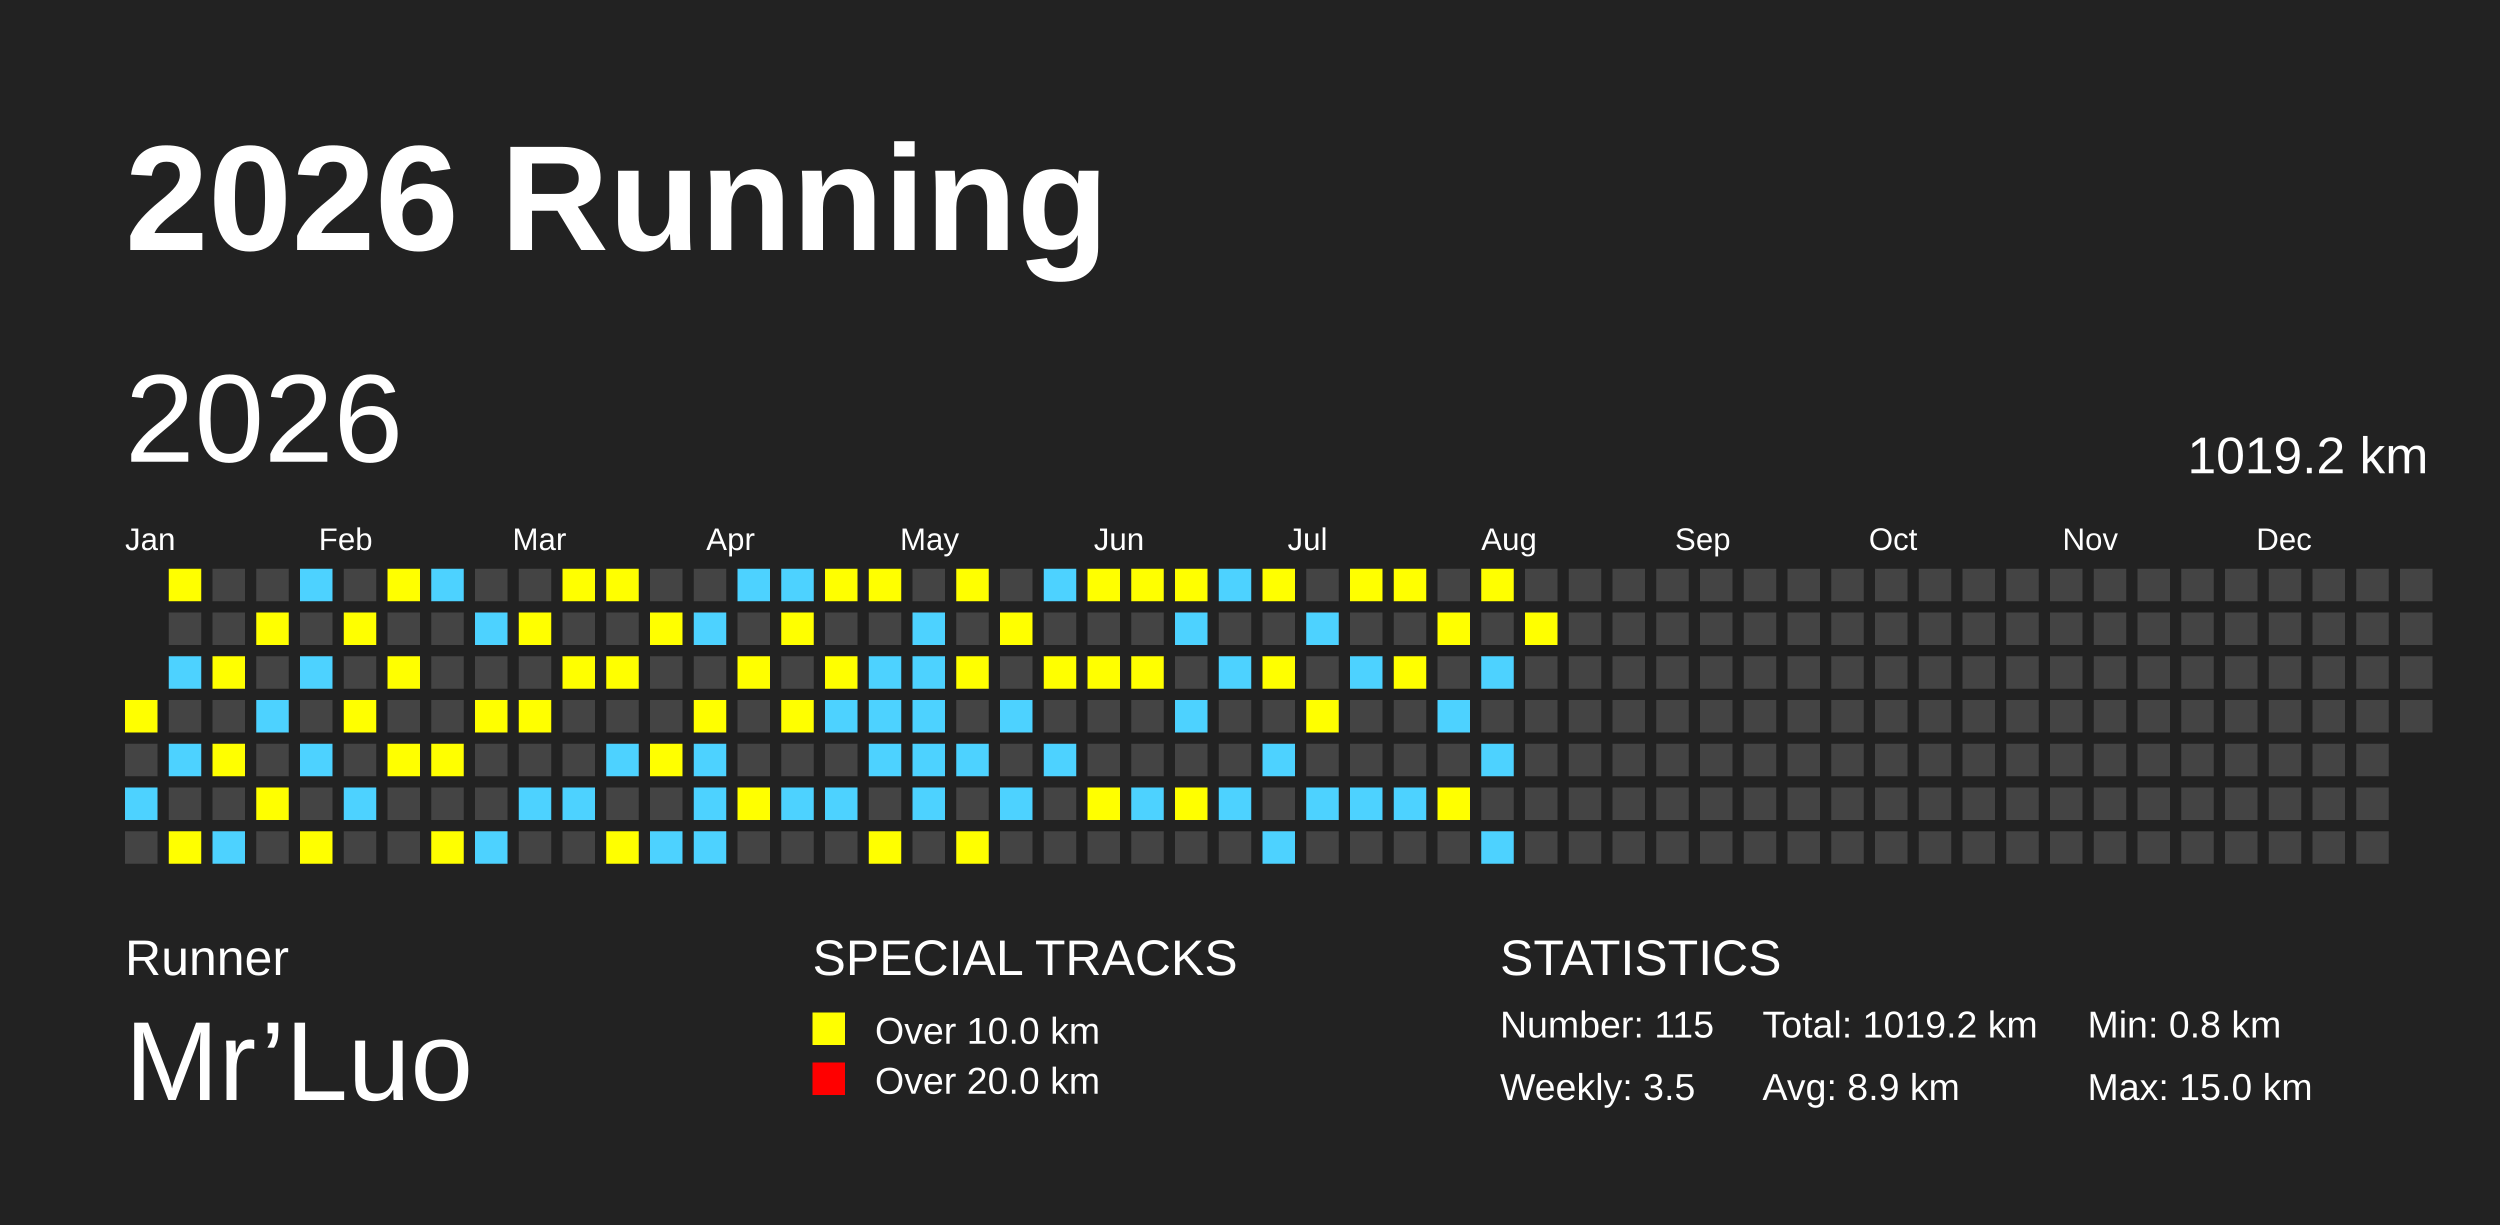
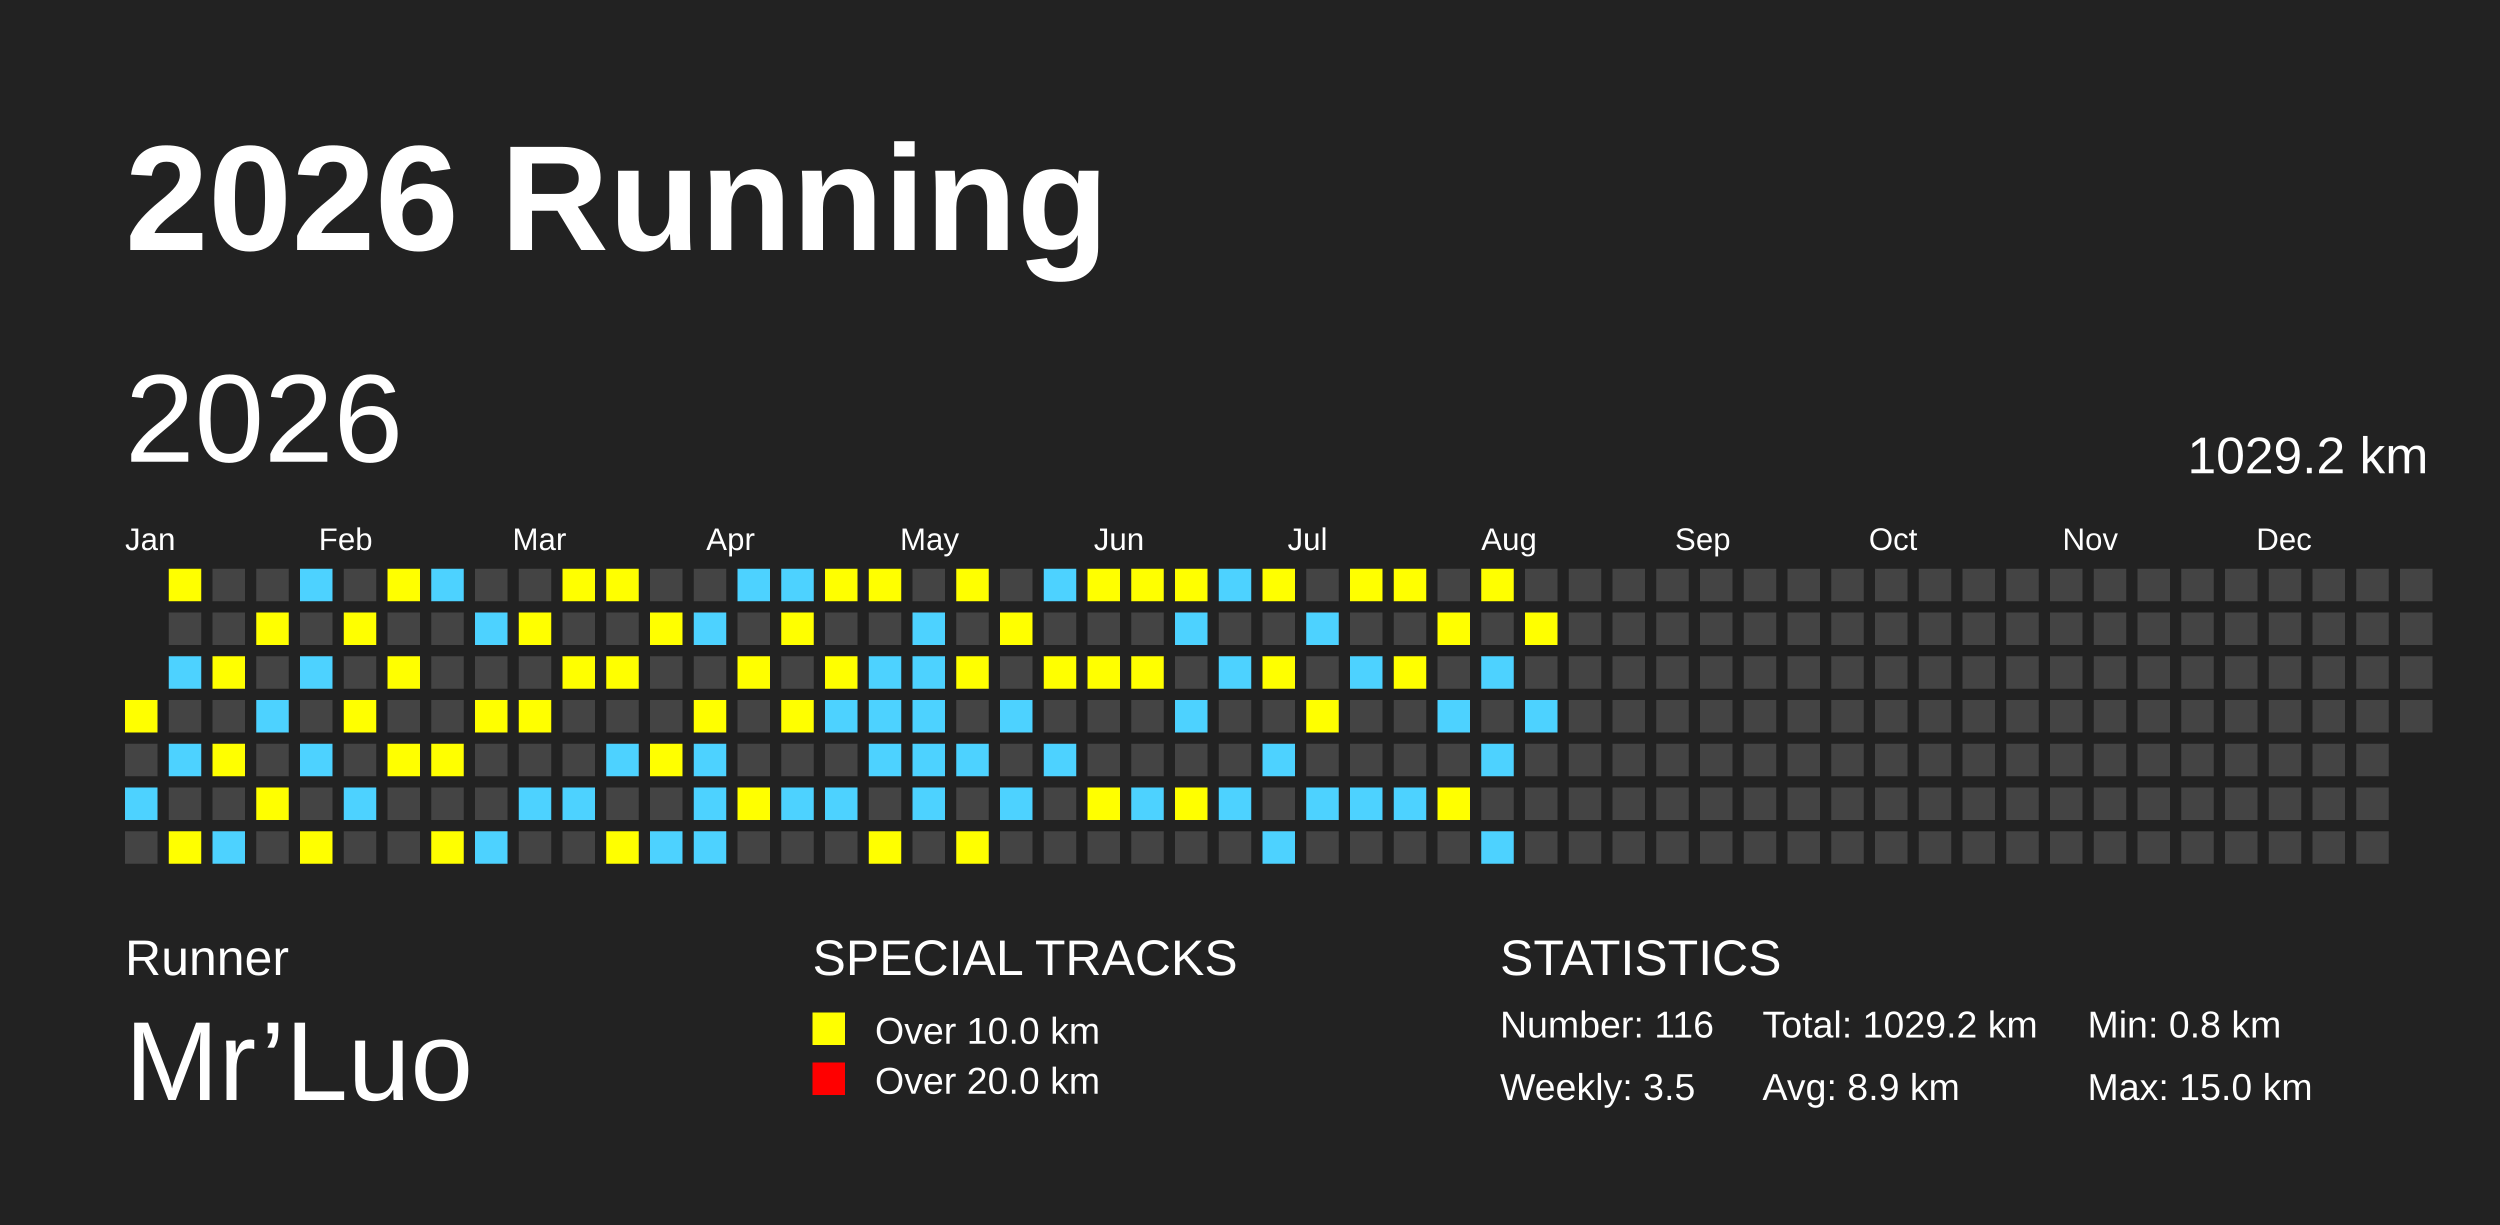
<svg xmlns="http://www.w3.org/2000/svg" baseProfile="full" height="98mm" version="1.1" viewBox="0,0,200,98" width="200mm">
  <defs />
  <rect fill="#222222" height="98" width="200" x="0" y="0" />
  <text fill="#FFFFFF" style="font-size:12px; font-family:Arial; font-weight:bold;" x="10" y="20">2026 Running</text>
  <text fill="#FFFFFF" style="font-size:4px; font-family:Arial" x="10" y="78">Runner</text>
  <text fill="#FFFFFF" style="font-size:9px; font-family:Arial" x="10" y="88">Mr’Luo</text>
  <text fill="#FFFFFF" style="font-size:4px; font-family:Arial" x="65" y="78">SPECIAL TRACKS</text>
  <rect fill="yellow" height="2.6" width="2.6" x="65" y="81" />
  <text fill="#FFFFFF" style="font-size:3px; font-family:Arial" x="70" y="83.5">Over 10.0 km</text>
  <rect fill="red" height="2.6" width="2.6" x="65" y="85" />
  <text fill="#FFFFFF" style="font-size:3px; font-family:Arial" x="70" y="87.5">Over 20.0 km</text>
  <text fill="#FFFFFF" style="font-size:4px; font-family:Arial" x="120" y="78">STATISTICS</text>
-   <text fill="#FFFFFF" style="font-size:3px; font-family:Arial" x="120" y="83">Number: 115</text>
+   <text fill="#FFFFFF" style="font-size:3px; font-family:Arial" x="120" y="83">Number: 116</text>
  <text fill="#FFFFFF" style="font-size:3px; font-family:Arial" x="120" y="88">Weekly: 3.5</text>
-   <text fill="#FFFFFF" style="font-size:3px; font-family:Arial" x="141" y="83">Total: 1019.2 km</text>
+   <text fill="#FFFFFF" style="font-size:3px; font-family:Arial" x="141" y="83">Total: 1029.2 km</text>
  <text fill="#FFFFFF" style="font-size:3px; font-family:Arial" x="141" y="88">Avg: 8.9 km</text>
  <text fill="#FFFFFF" style="font-size:3px; font-family:Arial" x="167" y="83">Min: 0.8 km</text>
  <text fill="#FFFFFF" style="font-size:3px; font-family:Arial" x="167" y="88">Max: 15.0 km</text>
  <text dominant-baseline="hanging" fill="#FFFFFF" style="font-size:10.0px; font-family:Arial;" x="10" y="30">2026</text>
-   <text dominant-baseline="hanging" fill="#FFFFFF" style="font-size:4.125px; font-family:Arial;" x="175" y="35">1019.2 km</text>
+   <text dominant-baseline="hanging" fill="#FFFFFF" style="font-size:4.125px; font-family:Arial;" x="175" y="35">1029.2 km</text>
  <text fill="#FFFFFF" style="font-size:2.5px; font-family:Arial" x="10.0" y="44">Jan</text>
  <text fill="#FFFFFF" style="font-size:2.5px; font-family:Arial" x="25.5" y="44">Feb</text>
  <text fill="#FFFFFF" style="font-size:2.5px; font-family:Arial" x="41.0" y="44">Mar</text>
  <text fill="#FFFFFF" style="font-size:2.5px; font-family:Arial" x="56.5" y="44">Apr</text>
  <text fill="#FFFFFF" style="font-size:2.5px; font-family:Arial" x="72.0" y="44">May</text>
  <text fill="#FFFFFF" style="font-size:2.5px; font-family:Arial" x="87.5" y="44">Jun</text>
  <text fill="#FFFFFF" style="font-size:2.5px; font-family:Arial" x="103.0" y="44">Jul</text>
  <text fill="#FFFFFF" style="font-size:2.5px; font-family:Arial" x="118.5" y="44">Aug</text>
  <text fill="#FFFFFF" style="font-size:2.5px; font-family:Arial" x="134.0" y="44">Sep</text>
  <text fill="#FFFFFF" style="font-size:2.5px; font-family:Arial" x="149.5" y="44">Oct</text>
  <text fill="#FFFFFF" style="font-size:2.5px; font-family:Arial" x="165.0" y="44">Nov</text>
  <text fill="#FFFFFF" style="font-size:2.5px; font-family:Arial" x="180.5" y="44">Dec</text>
  <rect fill="yellow" height="2.6" width="2.6" x="10.0" y="56.0" />
  <rect fill="#444444" height="2.6" width="2.6" x="10.0" y="59.5" />
  <rect fill="#4DD2FF" height="2.6" width="2.6" x="10.0" y="63.0" />
  <rect fill="#444444" height="2.6" width="2.6" x="10.0" y="66.5" />
  <rect fill="yellow" height="2.6" width="2.6" x="13.5" y="45.5" />
  <rect fill="#444444" height="2.6" width="2.6" x="13.5" y="49.0" />
  <rect fill="#4DD2FF" height="2.6" width="2.6" x="13.5" y="52.5" />
  <rect fill="#444444" height="2.6" width="2.6" x="13.5" y="56.0" />
  <rect fill="#4DD2FF" height="2.6" width="2.6" x="13.5" y="59.5" />
  <rect fill="#444444" height="2.6" width="2.6" x="13.5" y="63.0" />
  <rect fill="yellow" height="2.6" width="2.6" x="13.5" y="66.5" />
  <rect fill="#444444" height="2.6" width="2.6" x="17.0" y="45.5" />
  <rect fill="#444444" height="2.6" width="2.6" x="17.0" y="49.0" />
  <rect fill="yellow" height="2.6" width="2.6" x="17.0" y="52.5" />
  <rect fill="#444444" height="2.6" width="2.6" x="17.0" y="56.0" />
  <rect fill="yellow" height="2.6" width="2.6" x="17.0" y="59.5" />
  <rect fill="#444444" height="2.6" width="2.6" x="17.0" y="63.0" />
  <rect fill="#4DD2FF" height="2.6" width="2.6" x="17.0" y="66.5" />
  <rect fill="#444444" height="2.6" width="2.6" x="20.5" y="45.5" />
  <rect fill="yellow" height="2.6" width="2.6" x="20.5" y="49.0" />
  <rect fill="#444444" height="2.6" width="2.6" x="20.5" y="52.5" />
  <rect fill="#4DD2FF" height="2.6" width="2.6" x="20.5" y="56.0" />
  <rect fill="#444444" height="2.6" width="2.6" x="20.5" y="59.5" />
  <rect fill="yellow" height="2.6" width="2.6" x="20.5" y="63.0" />
  <rect fill="#444444" height="2.6" width="2.6" x="20.5" y="66.5" />
  <rect fill="#4DD2FF" height="2.6" width="2.6" x="24.0" y="45.5" />
  <rect fill="#444444" height="2.6" width="2.6" x="24.0" y="49.0" />
  <rect fill="#4DD2FF" height="2.6" width="2.6" x="24.0" y="52.5" />
  <rect fill="#444444" height="2.6" width="2.6" x="24.0" y="56.0" />
  <rect fill="#4DD2FF" height="2.6" width="2.6" x="24.0" y="59.5" />
  <rect fill="#444444" height="2.6" width="2.6" x="24.0" y="63.0" />
  <rect fill="yellow" height="2.6" width="2.6" x="24.0" y="66.5" />
  <rect fill="#444444" height="2.6" width="2.6" x="27.5" y="45.5" />
  <rect fill="yellow" height="2.6" width="2.6" x="27.5" y="49.0" />
  <rect fill="#444444" height="2.6" width="2.6" x="27.5" y="52.5" />
  <rect fill="yellow" height="2.6" width="2.6" x="27.5" y="56.0" />
  <rect fill="#444444" height="2.6" width="2.6" x="27.5" y="59.5" />
  <rect fill="#4DD2FF" height="2.6" width="2.6" x="27.5" y="63.0" />
  <rect fill="#444444" height="2.6" width="2.6" x="27.5" y="66.5" />
  <rect fill="yellow" height="2.6" width="2.6" x="31.0" y="45.5" />
  <rect fill="#444444" height="2.6" width="2.6" x="31.0" y="49.0" />
  <rect fill="yellow" height="2.6" width="2.6" x="31.0" y="52.5" />
  <rect fill="#444444" height="2.6" width="2.6" x="31.0" y="56.0" />
  <rect fill="yellow" height="2.6" width="2.6" x="31.0" y="59.5" />
  <rect fill="#444444" height="2.6" width="2.6" x="31.0" y="63.0" />
  <rect fill="#444444" height="2.6" width="2.6" x="31.0" y="66.5" />
  <rect fill="#4DD2FF" height="2.6" width="2.6" x="34.5" y="45.5" />
  <rect fill="#444444" height="2.6" width="2.6" x="34.5" y="49.0" />
  <rect fill="#444444" height="2.6" width="2.6" x="34.5" y="52.5" />
  <rect fill="#444444" height="2.6" width="2.6" x="34.5" y="56.0" />
  <rect fill="yellow" height="2.6" width="2.6" x="34.5" y="59.5" />
  <rect fill="#444444" height="2.6" width="2.6" x="34.5" y="63.0" />
  <rect fill="yellow" height="2.6" width="2.6" x="34.5" y="66.5" />
  <rect fill="#444444" height="2.6" width="2.6" x="38.0" y="45.5" />
  <rect fill="#4DD2FF" height="2.6" width="2.6" x="38.0" y="49.0" />
  <rect fill="#444444" height="2.6" width="2.6" x="38.0" y="52.5" />
  <rect fill="yellow" height="2.6" width="2.6" x="38.0" y="56.0" />
  <rect fill="#444444" height="2.6" width="2.6" x="38.0" y="59.5" />
  <rect fill="#444444" height="2.6" width="2.6" x="38.0" y="63.0" />
  <rect fill="#4DD2FF" height="2.6" width="2.6" x="38.0" y="66.5" />
  <rect fill="#444444" height="2.6" width="2.6" x="41.5" y="45.5" />
  <rect fill="yellow" height="2.6" width="2.6" x="41.5" y="49.0" />
  <rect fill="#444444" height="2.6" width="2.6" x="41.5" y="52.5" />
  <rect fill="yellow" height="2.6" width="2.6" x="41.5" y="56.0" />
  <rect fill="#444444" height="2.6" width="2.6" x="41.5" y="59.5" />
  <rect fill="#4DD2FF" height="2.6" width="2.6" x="41.5" y="63.0" />
  <rect fill="#444444" height="2.6" width="2.6" x="41.5" y="66.5" />
  <rect fill="yellow" height="2.6" width="2.6" x="45.0" y="45.5" />
  <rect fill="#444444" height="2.6" width="2.6" x="45.0" y="49.0" />
  <rect fill="yellow" height="2.6" width="2.6" x="45.0" y="52.5" />
  <rect fill="#444444" height="2.6" width="2.6" x="45.0" y="56.0" />
  <rect fill="#444444" height="2.6" width="2.6" x="45.0" y="59.5" />
  <rect fill="#4DD2FF" height="2.6" width="2.6" x="45.0" y="63.0" />
  <rect fill="#444444" height="2.6" width="2.6" x="45.0" y="66.5" />
  <rect fill="yellow" height="2.6" width="2.6" x="48.5" y="45.5" />
  <rect fill="#444444" height="2.6" width="2.6" x="48.5" y="49.0" />
  <rect fill="yellow" height="2.6" width="2.6" x="48.5" y="52.5" />
  <rect fill="#444444" height="2.6" width="2.6" x="48.5" y="56.0" />
  <rect fill="#4DD2FF" height="2.6" width="2.6" x="48.5" y="59.5" />
  <rect fill="#444444" height="2.6" width="2.6" x="48.5" y="63.0" />
  <rect fill="yellow" height="2.6" width="2.6" x="48.5" y="66.5" />
  <rect fill="#444444" height="2.6" width="2.6" x="52.0" y="45.5" />
  <rect fill="yellow" height="2.6" width="2.6" x="52.0" y="49.0" />
  <rect fill="#444444" height="2.6" width="2.6" x="52.0" y="52.5" />
  <rect fill="#444444" height="2.6" width="2.6" x="52.0" y="56.0" />
  <rect fill="yellow" height="2.6" width="2.6" x="52.0" y="59.5" />
  <rect fill="#444444" height="2.6" width="2.6" x="52.0" y="63.0" />
  <rect fill="#4DD2FF" height="2.6" width="2.6" x="52.0" y="66.5" />
  <rect fill="#444444" height="2.6" width="2.6" x="55.5" y="45.5" />
  <rect fill="#4DD2FF" height="2.6" width="2.6" x="55.5" y="49.0" />
  <rect fill="#444444" height="2.6" width="2.6" x="55.5" y="52.5" />
  <rect fill="yellow" height="2.6" width="2.6" x="55.5" y="56.0" />
  <rect fill="#4DD2FF" height="2.6" width="2.6" x="55.5" y="59.5" />
  <rect fill="#4DD2FF" height="2.6" width="2.6" x="55.5" y="63.0" />
  <rect fill="#4DD2FF" height="2.6" width="2.6" x="55.5" y="66.5" />
  <rect fill="#4DD2FF" height="2.6" width="2.6" x="59.0" y="45.5" />
  <rect fill="#444444" height="2.6" width="2.6" x="59.0" y="49.0" />
  <rect fill="yellow" height="2.6" width="2.6" x="59.0" y="52.5" />
  <rect fill="#444444" height="2.6" width="2.6" x="59.0" y="56.0" />
  <rect fill="#444444" height="2.6" width="2.6" x="59.0" y="59.5" />
  <rect fill="yellow" height="2.6" width="2.6" x="59.0" y="63.0" />
  <rect fill="#444444" height="2.6" width="2.6" x="59.0" y="66.5" />
  <rect fill="#4DD2FF" height="2.6" width="2.6" x="62.5" y="45.5" />
  <rect fill="yellow" height="2.6" width="2.6" x="62.5" y="49.0" />
  <rect fill="#444444" height="2.6" width="2.6" x="62.5" y="52.5" />
  <rect fill="yellow" height="2.6" width="2.6" x="62.5" y="56.0" />
  <rect fill="#444444" height="2.6" width="2.6" x="62.5" y="59.5" />
  <rect fill="#4DD2FF" height="2.6" width="2.6" x="62.5" y="63.0" />
  <rect fill="#444444" height="2.6" width="2.6" x="62.5" y="66.5" />
  <rect fill="yellow" height="2.6" width="2.6" x="66.0" y="45.5" />
  <rect fill="#444444" height="2.6" width="2.6" x="66.0" y="49.0" />
  <rect fill="yellow" height="2.6" width="2.6" x="66.0" y="52.5" />
  <rect fill="#4DD2FF" height="2.6" width="2.6" x="66.0" y="56.0" />
  <rect fill="#444444" height="2.6" width="2.6" x="66.0" y="59.5" />
  <rect fill="#4DD2FF" height="2.6" width="2.6" x="66.0" y="63.0" />
  <rect fill="#444444" height="2.6" width="2.6" x="66.0" y="66.5" />
  <rect fill="yellow" height="2.6" width="2.6" x="69.5" y="45.5" />
  <rect fill="#444444" height="2.6" width="2.6" x="69.5" y="49.0" />
  <rect fill="#4DD2FF" height="2.6" width="2.6" x="69.5" y="52.5" />
  <rect fill="#4DD2FF" height="2.6" width="2.6" x="69.5" y="56.0" />
  <rect fill="#4DD2FF" height="2.6" width="2.6" x="69.5" y="59.5" />
  <rect fill="#444444" height="2.6" width="2.6" x="69.5" y="63.0" />
  <rect fill="yellow" height="2.6" width="2.6" x="69.5" y="66.5" />
  <rect fill="#444444" height="2.6" width="2.6" x="73.0" y="45.5" />
  <rect fill="#4DD2FF" height="2.6" width="2.6" x="73.0" y="49.0" />
  <rect fill="#4DD2FF" height="2.6" width="2.6" x="73.0" y="52.5" />
  <rect fill="#4DD2FF" height="2.6" width="2.6" x="73.0" y="56.0" />
  <rect fill="#4DD2FF" height="2.6" width="2.6" x="73.0" y="59.5" />
  <rect fill="#4DD2FF" height="2.6" width="2.6" x="73.0" y="63.0" />
  <rect fill="#444444" height="2.6" width="2.6" x="73.0" y="66.5" />
  <rect fill="yellow" height="2.6" width="2.6" x="76.5" y="45.5" />
  <rect fill="#444444" height="2.6" width="2.6" x="76.5" y="49.0" />
  <rect fill="yellow" height="2.6" width="2.6" x="76.5" y="52.5" />
  <rect fill="#444444" height="2.6" width="2.6" x="76.5" y="56.0" />
  <rect fill="#4DD2FF" height="2.6" width="2.6" x="76.5" y="59.5" />
  <rect fill="#444444" height="2.6" width="2.6" x="76.5" y="63.0" />
  <rect fill="yellow" height="2.6" width="2.6" x="76.5" y="66.5" />
  <rect fill="#444444" height="2.6" width="2.6" x="80.0" y="45.5" />
  <rect fill="yellow" height="2.6" width="2.6" x="80.0" y="49.0" />
  <rect fill="#444444" height="2.6" width="2.6" x="80.0" y="52.5" />
  <rect fill="#4DD2FF" height="2.6" width="2.6" x="80.0" y="56.0" />
  <rect fill="#444444" height="2.6" width="2.6" x="80.0" y="59.5" />
  <rect fill="#4DD2FF" height="2.6" width="2.6" x="80.0" y="63.0" />
  <rect fill="#444444" height="2.6" width="2.6" x="80.0" y="66.5" />
  <rect fill="#4DD2FF" height="2.6" width="2.6" x="83.5" y="45.5" />
  <rect fill="#444444" height="2.6" width="2.6" x="83.5" y="49.0" />
  <rect fill="yellow" height="2.6" width="2.6" x="83.5" y="52.5" />
  <rect fill="#444444" height="2.6" width="2.6" x="83.5" y="56.0" />
  <rect fill="#4DD2FF" height="2.6" width="2.6" x="83.5" y="59.5" />
  <rect fill="#444444" height="2.6" width="2.6" x="83.5" y="63.0" />
  <rect fill="#444444" height="2.6" width="2.6" x="83.5" y="66.5" />
  <rect fill="yellow" height="2.6" width="2.6" x="87.0" y="45.5" />
  <rect fill="#444444" height="2.6" width="2.6" x="87.0" y="49.0" />
  <rect fill="yellow" height="2.6" width="2.6" x="87.0" y="52.5" />
  <rect fill="#444444" height="2.6" width="2.6" x="87.0" y="56.0" />
  <rect fill="#444444" height="2.6" width="2.6" x="87.0" y="59.5" />
  <rect fill="yellow" height="2.6" width="2.6" x="87.0" y="63.0" />
  <rect fill="#444444" height="2.6" width="2.6" x="87.0" y="66.5" />
  <rect fill="yellow" height="2.6" width="2.6" x="90.5" y="45.5" />
  <rect fill="#444444" height="2.6" width="2.6" x="90.5" y="49.0" />
  <rect fill="yellow" height="2.6" width="2.6" x="90.5" y="52.5" />
  <rect fill="#444444" height="2.6" width="2.6" x="90.5" y="56.0" />
  <rect fill="#444444" height="2.6" width="2.6" x="90.5" y="59.5" />
  <rect fill="#4DD2FF" height="2.6" width="2.6" x="90.5" y="63.0" />
  <rect fill="#444444" height="2.6" width="2.6" x="90.5" y="66.5" />
  <rect fill="yellow" height="2.6" width="2.6" x="94.0" y="45.5" />
  <rect fill="#4DD2FF" height="2.6" width="2.6" x="94.0" y="49.0" />
  <rect fill="#444444" height="2.6" width="2.6" x="94.0" y="52.5" />
  <rect fill="#4DD2FF" height="2.6" width="2.6" x="94.0" y="56.0" />
  <rect fill="#444444" height="2.6" width="2.6" x="94.0" y="59.5" />
  <rect fill="yellow" height="2.6" width="2.6" x="94.0" y="63.0" />
  <rect fill="#444444" height="2.6" width="2.6" x="94.0" y="66.5" />
  <rect fill="#4DD2FF" height="2.6" width="2.6" x="97.5" y="45.5" />
  <rect fill="#444444" height="2.6" width="2.6" x="97.5" y="49.0" />
  <rect fill="#4DD2FF" height="2.6" width="2.6" x="97.5" y="52.5" />
  <rect fill="#444444" height="2.6" width="2.6" x="97.5" y="56.0" />
  <rect fill="#444444" height="2.6" width="2.6" x="97.5" y="59.5" />
  <rect fill="#4DD2FF" height="2.6" width="2.6" x="97.5" y="63.0" />
  <rect fill="#444444" height="2.6" width="2.6" x="97.5" y="66.5" />
  <rect fill="yellow" height="2.6" width="2.6" x="101.0" y="45.5" />
  <rect fill="#444444" height="2.6" width="2.6" x="101.0" y="49.0" />
  <rect fill="yellow" height="2.6" width="2.6" x="101.0" y="52.5" />
  <rect fill="#444444" height="2.6" width="2.6" x="101.0" y="56.0" />
  <rect fill="#4DD2FF" height="2.6" width="2.6" x="101.0" y="59.5" />
  <rect fill="#444444" height="2.6" width="2.6" x="101.0" y="63.0" />
  <rect fill="#4DD2FF" height="2.6" width="2.6" x="101.0" y="66.5" />
  <rect fill="#444444" height="2.6" width="2.6" x="104.5" y="45.5" />
  <rect fill="#4DD2FF" height="2.6" width="2.6" x="104.5" y="49.0" />
  <rect fill="#444444" height="2.6" width="2.6" x="104.5" y="52.5" />
  <rect fill="yellow" height="2.6" width="2.6" x="104.5" y="56.0" />
  <rect fill="#444444" height="2.6" width="2.6" x="104.5" y="59.5" />
  <rect fill="#4DD2FF" height="2.6" width="2.6" x="104.5" y="63.0" />
  <rect fill="#444444" height="2.6" width="2.6" x="104.5" y="66.5" />
  <rect fill="yellow" height="2.6" width="2.6" x="108.0" y="45.5" />
  <rect fill="#444444" height="2.6" width="2.6" x="108.0" y="49.0" />
  <rect fill="#4DD2FF" height="2.6" width="2.6" x="108.0" y="52.5" />
  <rect fill="#444444" height="2.6" width="2.6" x="108.0" y="56.0" />
  <rect fill="#444444" height="2.6" width="2.6" x="108.0" y="59.5" />
  <rect fill="#4DD2FF" height="2.6" width="2.6" x="108.0" y="63.0" />
  <rect fill="#444444" height="2.6" width="2.6" x="108.0" y="66.5" />
  <rect fill="yellow" height="2.6" width="2.6" x="111.5" y="45.5" />
  <rect fill="#444444" height="2.6" width="2.6" x="111.5" y="49.0" />
  <rect fill="yellow" height="2.6" width="2.6" x="111.5" y="52.5" />
  <rect fill="#444444" height="2.6" width="2.6" x="111.5" y="56.0" />
  <rect fill="#444444" height="2.6" width="2.6" x="111.5" y="59.5" />
  <rect fill="#4DD2FF" height="2.6" width="2.6" x="111.5" y="63.0" />
  <rect fill="#444444" height="2.6" width="2.6" x="111.5" y="66.5" />
  <rect fill="#444444" height="2.6" width="2.6" x="115.0" y="45.5" />
  <rect fill="yellow" height="2.6" width="2.6" x="115.0" y="49.0" />
  <rect fill="#444444" height="2.6" width="2.6" x="115.0" y="52.5" />
  <rect fill="#4DD2FF" height="2.6" width="2.6" x="115.0" y="56.0" />
  <rect fill="#444444" height="2.6" width="2.6" x="115.0" y="59.5" />
  <rect fill="yellow" height="2.6" width="2.6" x="115.0" y="63.0" />
  <rect fill="#444444" height="2.6" width="2.6" x="115.0" y="66.5" />
  <rect fill="yellow" height="2.6" width="2.6" x="118.5" y="45.5" />
  <rect fill="#444444" height="2.6" width="2.6" x="118.5" y="49.0" />
  <rect fill="#4DD2FF" height="2.6" width="2.6" x="118.5" y="52.5" />
  <rect fill="#444444" height="2.6" width="2.6" x="118.5" y="56.0" />
  <rect fill="#4DD2FF" height="2.6" width="2.6" x="118.5" y="59.5" />
  <rect fill="#444444" height="2.6" width="2.6" x="118.5" y="63.0" />
  <rect fill="#4DD2FF" height="2.6" width="2.6" x="118.5" y="66.5" />
  <rect fill="#444444" height="2.6" width="2.6" x="122.0" y="45.5" />
  <rect fill="yellow" height="2.6" width="2.6" x="122.0" y="49.0" />
  <rect fill="#444444" height="2.6" width="2.6" x="122.0" y="52.5" />
-   <rect fill="#444444" height="2.6" width="2.6" x="122.0" y="56.0" />
+   <rect fill="#4DD2FF" height="2.6" width="2.6" x="122.0" y="56.0" />
  <rect fill="#444444" height="2.6" width="2.6" x="122.0" y="59.5" />
  <rect fill="#444444" height="2.6" width="2.6" x="122.0" y="63.0" />
  <rect fill="#444444" height="2.6" width="2.6" x="122.0" y="66.5" />
  <rect fill="#444444" height="2.6" width="2.6" x="125.5" y="45.5" />
  <rect fill="#444444" height="2.6" width="2.6" x="125.5" y="49.0" />
  <rect fill="#444444" height="2.6" width="2.6" x="125.5" y="52.5" />
  <rect fill="#444444" height="2.6" width="2.6" x="125.5" y="56.0" />
  <rect fill="#444444" height="2.6" width="2.6" x="125.5" y="59.5" />
  <rect fill="#444444" height="2.6" width="2.6" x="125.5" y="63.0" />
  <rect fill="#444444" height="2.6" width="2.6" x="125.5" y="66.5" />
  <rect fill="#444444" height="2.6" width="2.6" x="129.0" y="45.5" />
  <rect fill="#444444" height="2.6" width="2.6" x="129.0" y="49.0" />
  <rect fill="#444444" height="2.6" width="2.6" x="129.0" y="52.5" />
  <rect fill="#444444" height="2.6" width="2.6" x="129.0" y="56.0" />
  <rect fill="#444444" height="2.6" width="2.6" x="129.0" y="59.5" />
  <rect fill="#444444" height="2.6" width="2.6" x="129.0" y="63.0" />
  <rect fill="#444444" height="2.6" width="2.6" x="129.0" y="66.5" />
  <rect fill="#444444" height="2.6" width="2.6" x="132.5" y="45.5" />
  <rect fill="#444444" height="2.6" width="2.6" x="132.5" y="49.0" />
  <rect fill="#444444" height="2.6" width="2.6" x="132.5" y="52.5" />
  <rect fill="#444444" height="2.6" width="2.6" x="132.5" y="56.0" />
  <rect fill="#444444" height="2.6" width="2.6" x="132.5" y="59.5" />
  <rect fill="#444444" height="2.6" width="2.6" x="132.5" y="63.0" />
  <rect fill="#444444" height="2.6" width="2.6" x="132.5" y="66.5" />
  <rect fill="#444444" height="2.6" width="2.6" x="136.0" y="45.5" />
  <rect fill="#444444" height="2.6" width="2.6" x="136.0" y="49.0" />
  <rect fill="#444444" height="2.6" width="2.6" x="136.0" y="52.5" />
  <rect fill="#444444" height="2.6" width="2.6" x="136.0" y="56.0" />
  <rect fill="#444444" height="2.6" width="2.6" x="136.0" y="59.5" />
  <rect fill="#444444" height="2.6" width="2.6" x="136.0" y="63.0" />
  <rect fill="#444444" height="2.6" width="2.6" x="136.0" y="66.5" />
  <rect fill="#444444" height="2.6" width="2.6" x="139.5" y="45.5" />
  <rect fill="#444444" height="2.6" width="2.6" x="139.5" y="49.0" />
  <rect fill="#444444" height="2.6" width="2.6" x="139.5" y="52.5" />
  <rect fill="#444444" height="2.6" width="2.6" x="139.5" y="56.0" />
  <rect fill="#444444" height="2.6" width="2.6" x="139.5" y="59.5" />
  <rect fill="#444444" height="2.6" width="2.6" x="139.5" y="63.0" />
  <rect fill="#444444" height="2.6" width="2.6" x="139.5" y="66.5" />
  <rect fill="#444444" height="2.6" width="2.6" x="143.0" y="45.5" />
  <rect fill="#444444" height="2.6" width="2.6" x="143.0" y="49.0" />
  <rect fill="#444444" height="2.6" width="2.6" x="143.0" y="52.5" />
  <rect fill="#444444" height="2.6" width="2.6" x="143.0" y="56.0" />
  <rect fill="#444444" height="2.6" width="2.6" x="143.0" y="59.5" />
  <rect fill="#444444" height="2.6" width="2.6" x="143.0" y="63.0" />
  <rect fill="#444444" height="2.6" width="2.6" x="143.0" y="66.5" />
  <rect fill="#444444" height="2.6" width="2.6" x="146.5" y="45.5" />
  <rect fill="#444444" height="2.6" width="2.6" x="146.5" y="49.0" />
  <rect fill="#444444" height="2.6" width="2.6" x="146.5" y="52.5" />
  <rect fill="#444444" height="2.6" width="2.6" x="146.5" y="56.0" />
  <rect fill="#444444" height="2.6" width="2.6" x="146.5" y="59.5" />
  <rect fill="#444444" height="2.6" width="2.6" x="146.5" y="63.0" />
  <rect fill="#444444" height="2.6" width="2.6" x="146.5" y="66.5" />
  <rect fill="#444444" height="2.6" width="2.6" x="150.0" y="45.5" />
  <rect fill="#444444" height="2.6" width="2.6" x="150.0" y="49.0" />
  <rect fill="#444444" height="2.6" width="2.6" x="150.0" y="52.5" />
  <rect fill="#444444" height="2.6" width="2.6" x="150.0" y="56.0" />
  <rect fill="#444444" height="2.6" width="2.6" x="150.0" y="59.5" />
  <rect fill="#444444" height="2.6" width="2.6" x="150.0" y="63.0" />
  <rect fill="#444444" height="2.6" width="2.6" x="150.0" y="66.5" />
  <rect fill="#444444" height="2.6" width="2.6" x="153.5" y="45.5" />
  <rect fill="#444444" height="2.6" width="2.6" x="153.5" y="49.0" />
  <rect fill="#444444" height="2.6" width="2.6" x="153.5" y="52.5" />
  <rect fill="#444444" height="2.6" width="2.6" x="153.5" y="56.0" />
  <rect fill="#444444" height="2.6" width="2.6" x="153.5" y="59.5" />
  <rect fill="#444444" height="2.6" width="2.6" x="153.5" y="63.0" />
  <rect fill="#444444" height="2.6" width="2.6" x="153.5" y="66.5" />
  <rect fill="#444444" height="2.6" width="2.6" x="157.0" y="45.5" />
  <rect fill="#444444" height="2.6" width="2.6" x="157.0" y="49.0" />
  <rect fill="#444444" height="2.6" width="2.6" x="157.0" y="52.5" />
  <rect fill="#444444" height="2.6" width="2.6" x="157.0" y="56.0" />
  <rect fill="#444444" height="2.6" width="2.6" x="157.0" y="59.5" />
  <rect fill="#444444" height="2.6" width="2.6" x="157.0" y="63.0" />
  <rect fill="#444444" height="2.6" width="2.6" x="157.0" y="66.5" />
  <rect fill="#444444" height="2.6" width="2.6" x="160.5" y="45.5" />
  <rect fill="#444444" height="2.6" width="2.6" x="160.5" y="49.0" />
  <rect fill="#444444" height="2.6" width="2.6" x="160.5" y="52.5" />
  <rect fill="#444444" height="2.6" width="2.6" x="160.5" y="56.0" />
  <rect fill="#444444" height="2.6" width="2.6" x="160.5" y="59.5" />
  <rect fill="#444444" height="2.6" width="2.6" x="160.5" y="63.0" />
  <rect fill="#444444" height="2.6" width="2.6" x="160.5" y="66.5" />
  <rect fill="#444444" height="2.6" width="2.6" x="164.0" y="45.5" />
  <rect fill="#444444" height="2.6" width="2.6" x="164.0" y="49.0" />
  <rect fill="#444444" height="2.6" width="2.6" x="164.0" y="52.5" />
  <rect fill="#444444" height="2.6" width="2.6" x="164.0" y="56.0" />
  <rect fill="#444444" height="2.6" width="2.6" x="164.0" y="59.5" />
  <rect fill="#444444" height="2.6" width="2.6" x="164.0" y="63.0" />
  <rect fill="#444444" height="2.6" width="2.6" x="164.0" y="66.5" />
  <rect fill="#444444" height="2.6" width="2.6" x="167.5" y="45.5" />
  <rect fill="#444444" height="2.6" width="2.6" x="167.5" y="49.0" />
  <rect fill="#444444" height="2.6" width="2.6" x="167.5" y="52.5" />
  <rect fill="#444444" height="2.6" width="2.6" x="167.5" y="56.0" />
  <rect fill="#444444" height="2.6" width="2.6" x="167.5" y="59.5" />
  <rect fill="#444444" height="2.6" width="2.6" x="167.5" y="63.0" />
  <rect fill="#444444" height="2.6" width="2.6" x="167.5" y="66.5" />
  <rect fill="#444444" height="2.6" width="2.6" x="171.0" y="45.5" />
  <rect fill="#444444" height="2.6" width="2.6" x="171.0" y="49.0" />
  <rect fill="#444444" height="2.6" width="2.6" x="171.0" y="52.5" />
  <rect fill="#444444" height="2.6" width="2.6" x="171.0" y="56.0" />
  <rect fill="#444444" height="2.6" width="2.6" x="171.0" y="59.5" />
  <rect fill="#444444" height="2.6" width="2.6" x="171.0" y="63.0" />
  <rect fill="#444444" height="2.6" width="2.6" x="171.0" y="66.5" />
  <rect fill="#444444" height="2.6" width="2.6" x="174.5" y="45.5" />
  <rect fill="#444444" height="2.6" width="2.6" x="174.5" y="49.0" />
  <rect fill="#444444" height="2.6" width="2.6" x="174.5" y="52.5" />
  <rect fill="#444444" height="2.6" width="2.6" x="174.5" y="56.0" />
  <rect fill="#444444" height="2.6" width="2.6" x="174.5" y="59.5" />
  <rect fill="#444444" height="2.6" width="2.6" x="174.5" y="63.0" />
  <rect fill="#444444" height="2.6" width="2.6" x="174.5" y="66.5" />
  <rect fill="#444444" height="2.6" width="2.6" x="178.0" y="45.5" />
  <rect fill="#444444" height="2.6" width="2.6" x="178.0" y="49.0" />
  <rect fill="#444444" height="2.6" width="2.6" x="178.0" y="52.5" />
  <rect fill="#444444" height="2.6" width="2.6" x="178.0" y="56.0" />
  <rect fill="#444444" height="2.6" width="2.6" x="178.0" y="59.5" />
  <rect fill="#444444" height="2.6" width="2.6" x="178.0" y="63.0" />
  <rect fill="#444444" height="2.6" width="2.6" x="178.0" y="66.5" />
  <rect fill="#444444" height="2.6" width="2.6" x="181.5" y="45.5" />
  <rect fill="#444444" height="2.6" width="2.6" x="181.5" y="49.0" />
  <rect fill="#444444" height="2.6" width="2.6" x="181.5" y="52.5" />
  <rect fill="#444444" height="2.6" width="2.6" x="181.5" y="56.0" />
  <rect fill="#444444" height="2.6" width="2.6" x="181.5" y="59.5" />
  <rect fill="#444444" height="2.6" width="2.6" x="181.5" y="63.0" />
  <rect fill="#444444" height="2.6" width="2.6" x="181.5" y="66.5" />
  <rect fill="#444444" height="2.6" width="2.6" x="185.0" y="45.5" />
  <rect fill="#444444" height="2.6" width="2.6" x="185.0" y="49.0" />
  <rect fill="#444444" height="2.6" width="2.6" x="185.0" y="52.5" />
  <rect fill="#444444" height="2.6" width="2.6" x="185.0" y="56.0" />
  <rect fill="#444444" height="2.6" width="2.6" x="185.0" y="59.5" />
  <rect fill="#444444" height="2.6" width="2.6" x="185.0" y="63.0" />
  <rect fill="#444444" height="2.6" width="2.6" x="185.0" y="66.5" />
  <rect fill="#444444" height="2.6" width="2.6" x="188.5" y="45.5" />
  <rect fill="#444444" height="2.6" width="2.6" x="188.5" y="49.0" />
  <rect fill="#444444" height="2.6" width="2.6" x="188.5" y="52.5" />
  <rect fill="#444444" height="2.6" width="2.6" x="188.5" y="56.0" />
  <rect fill="#444444" height="2.6" width="2.6" x="188.5" y="59.5" />
  <rect fill="#444444" height="2.6" width="2.6" x="188.5" y="63.0" />
  <rect fill="#444444" height="2.6" width="2.6" x="188.5" y="66.5" />
  <rect fill="#444444" height="2.6" width="2.6" x="192.0" y="45.5" />
  <rect fill="#444444" height="2.6" width="2.6" x="192.0" y="49.0" />
  <rect fill="#444444" height="2.6" width="2.6" x="192.0" y="52.5" />
  <rect fill="#444444" height="2.6" width="2.6" x="192.0" y="56.0" />
</svg>
